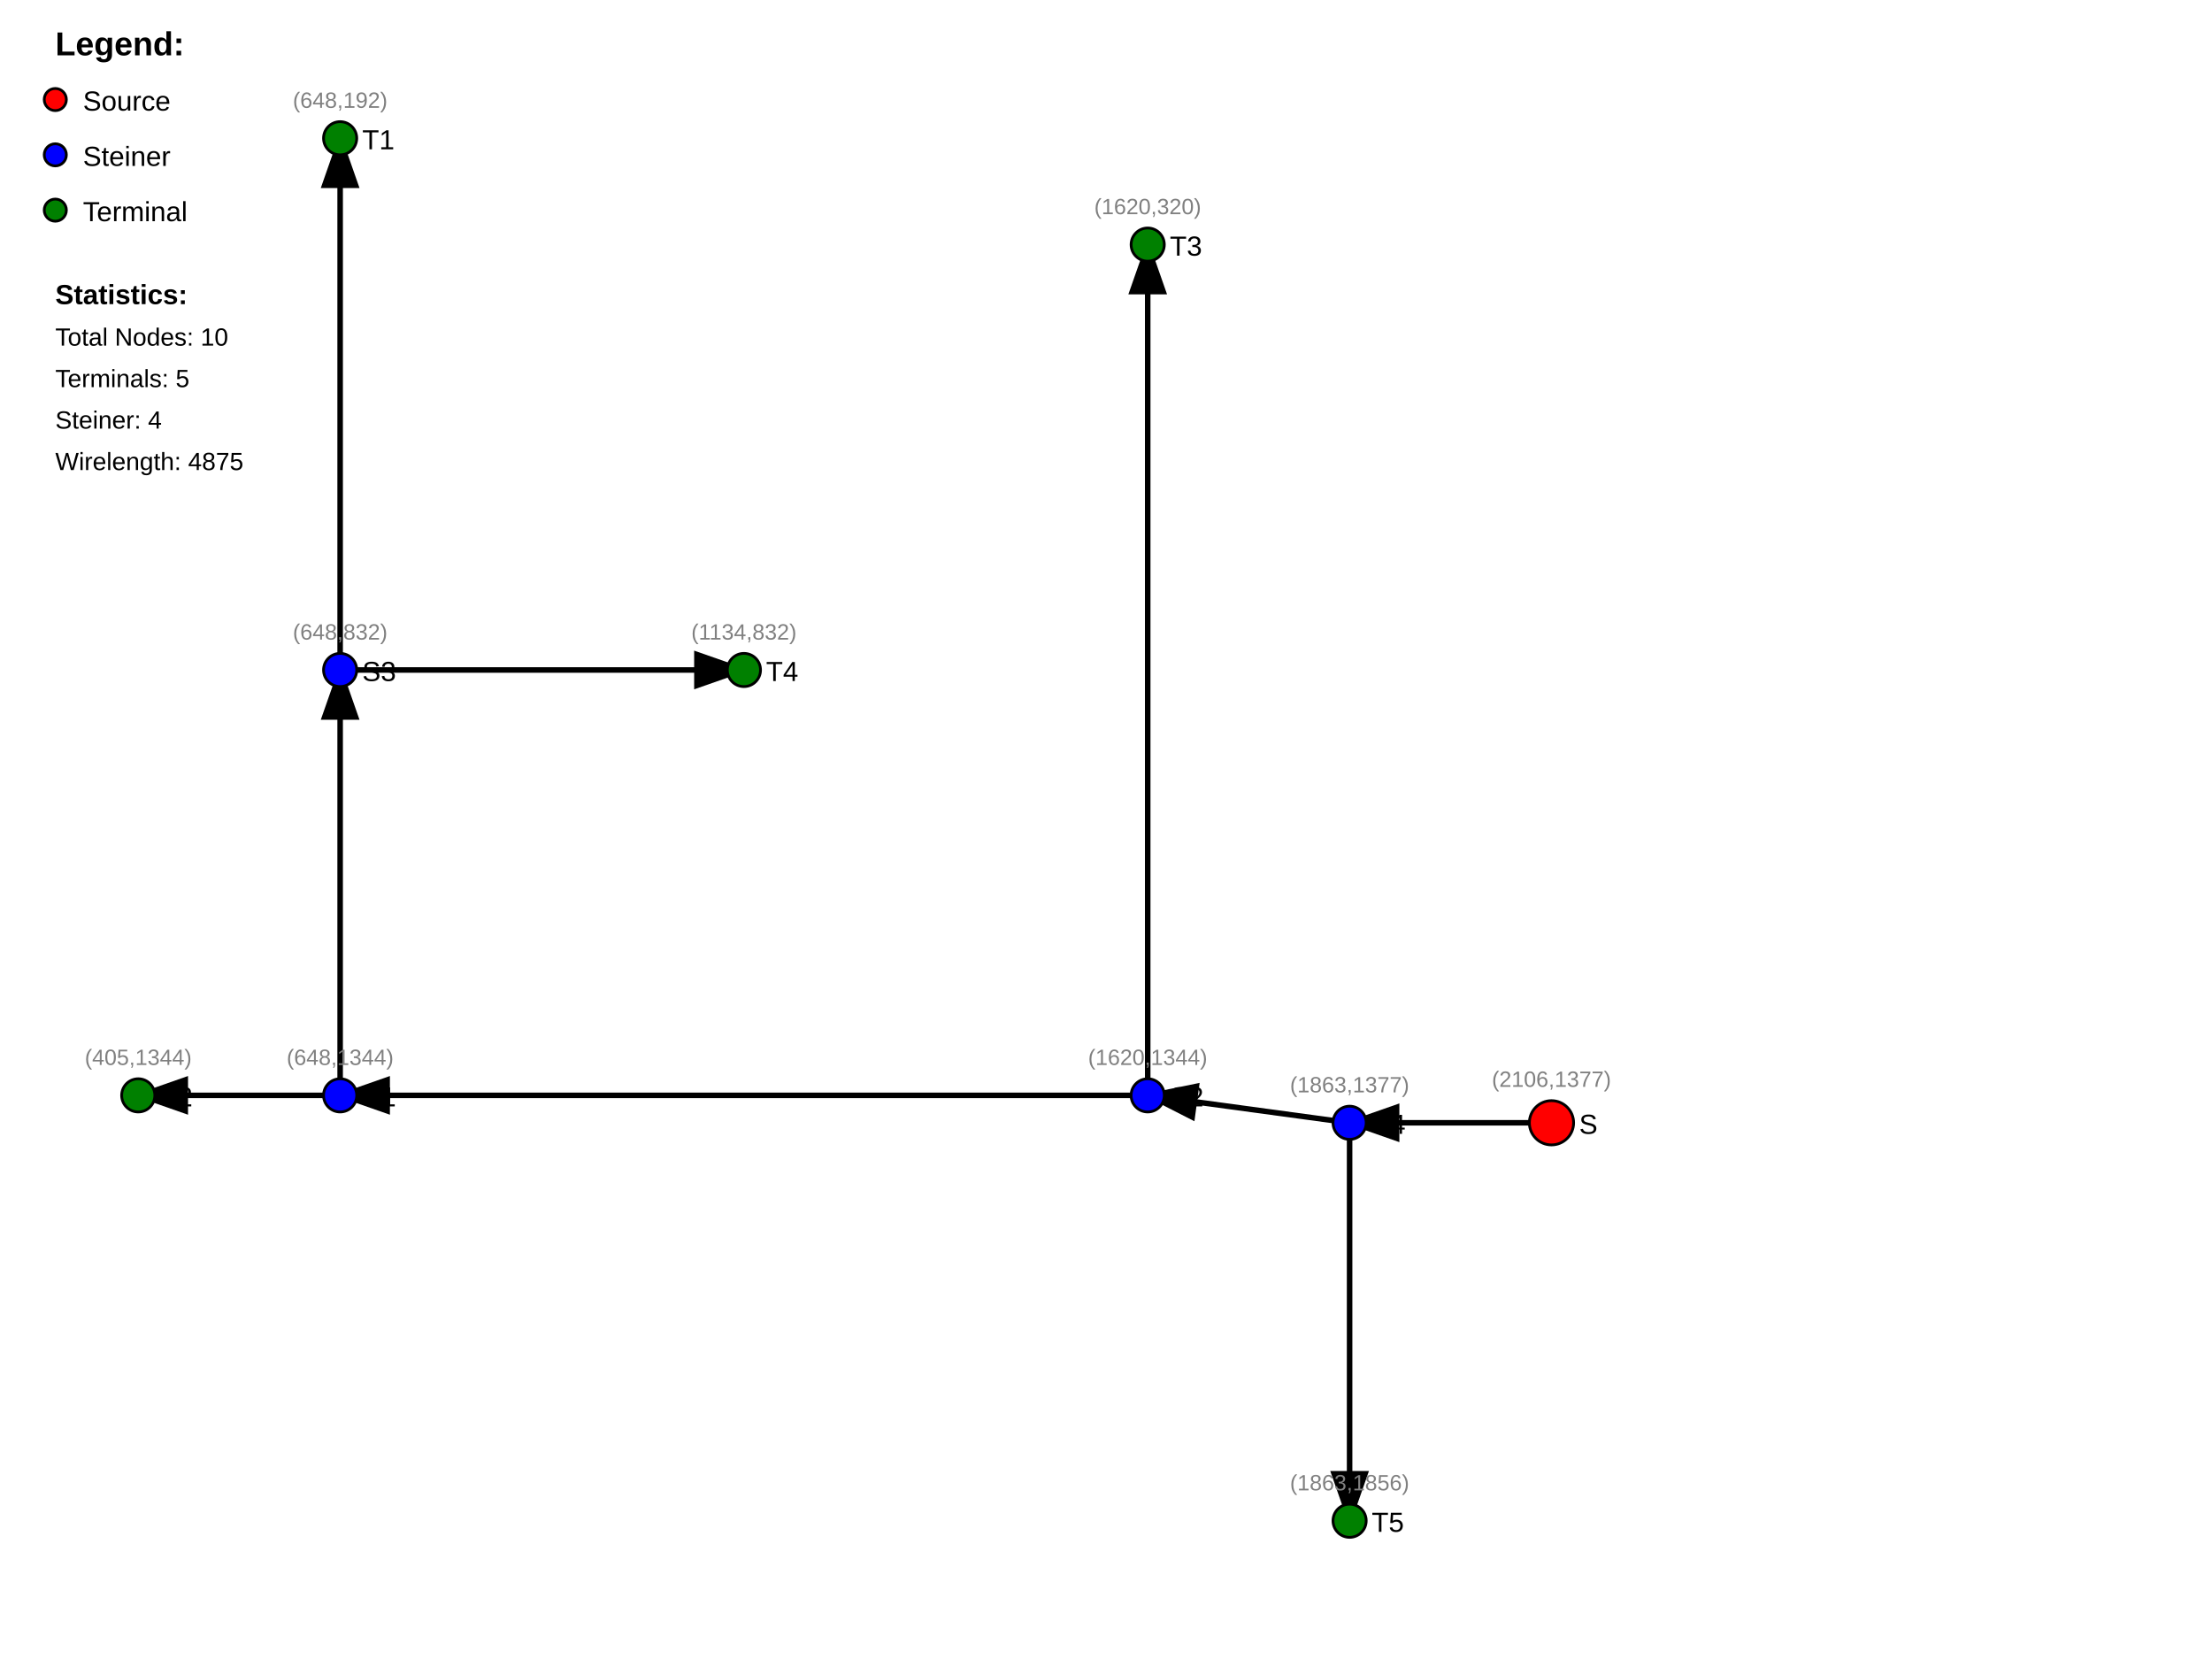
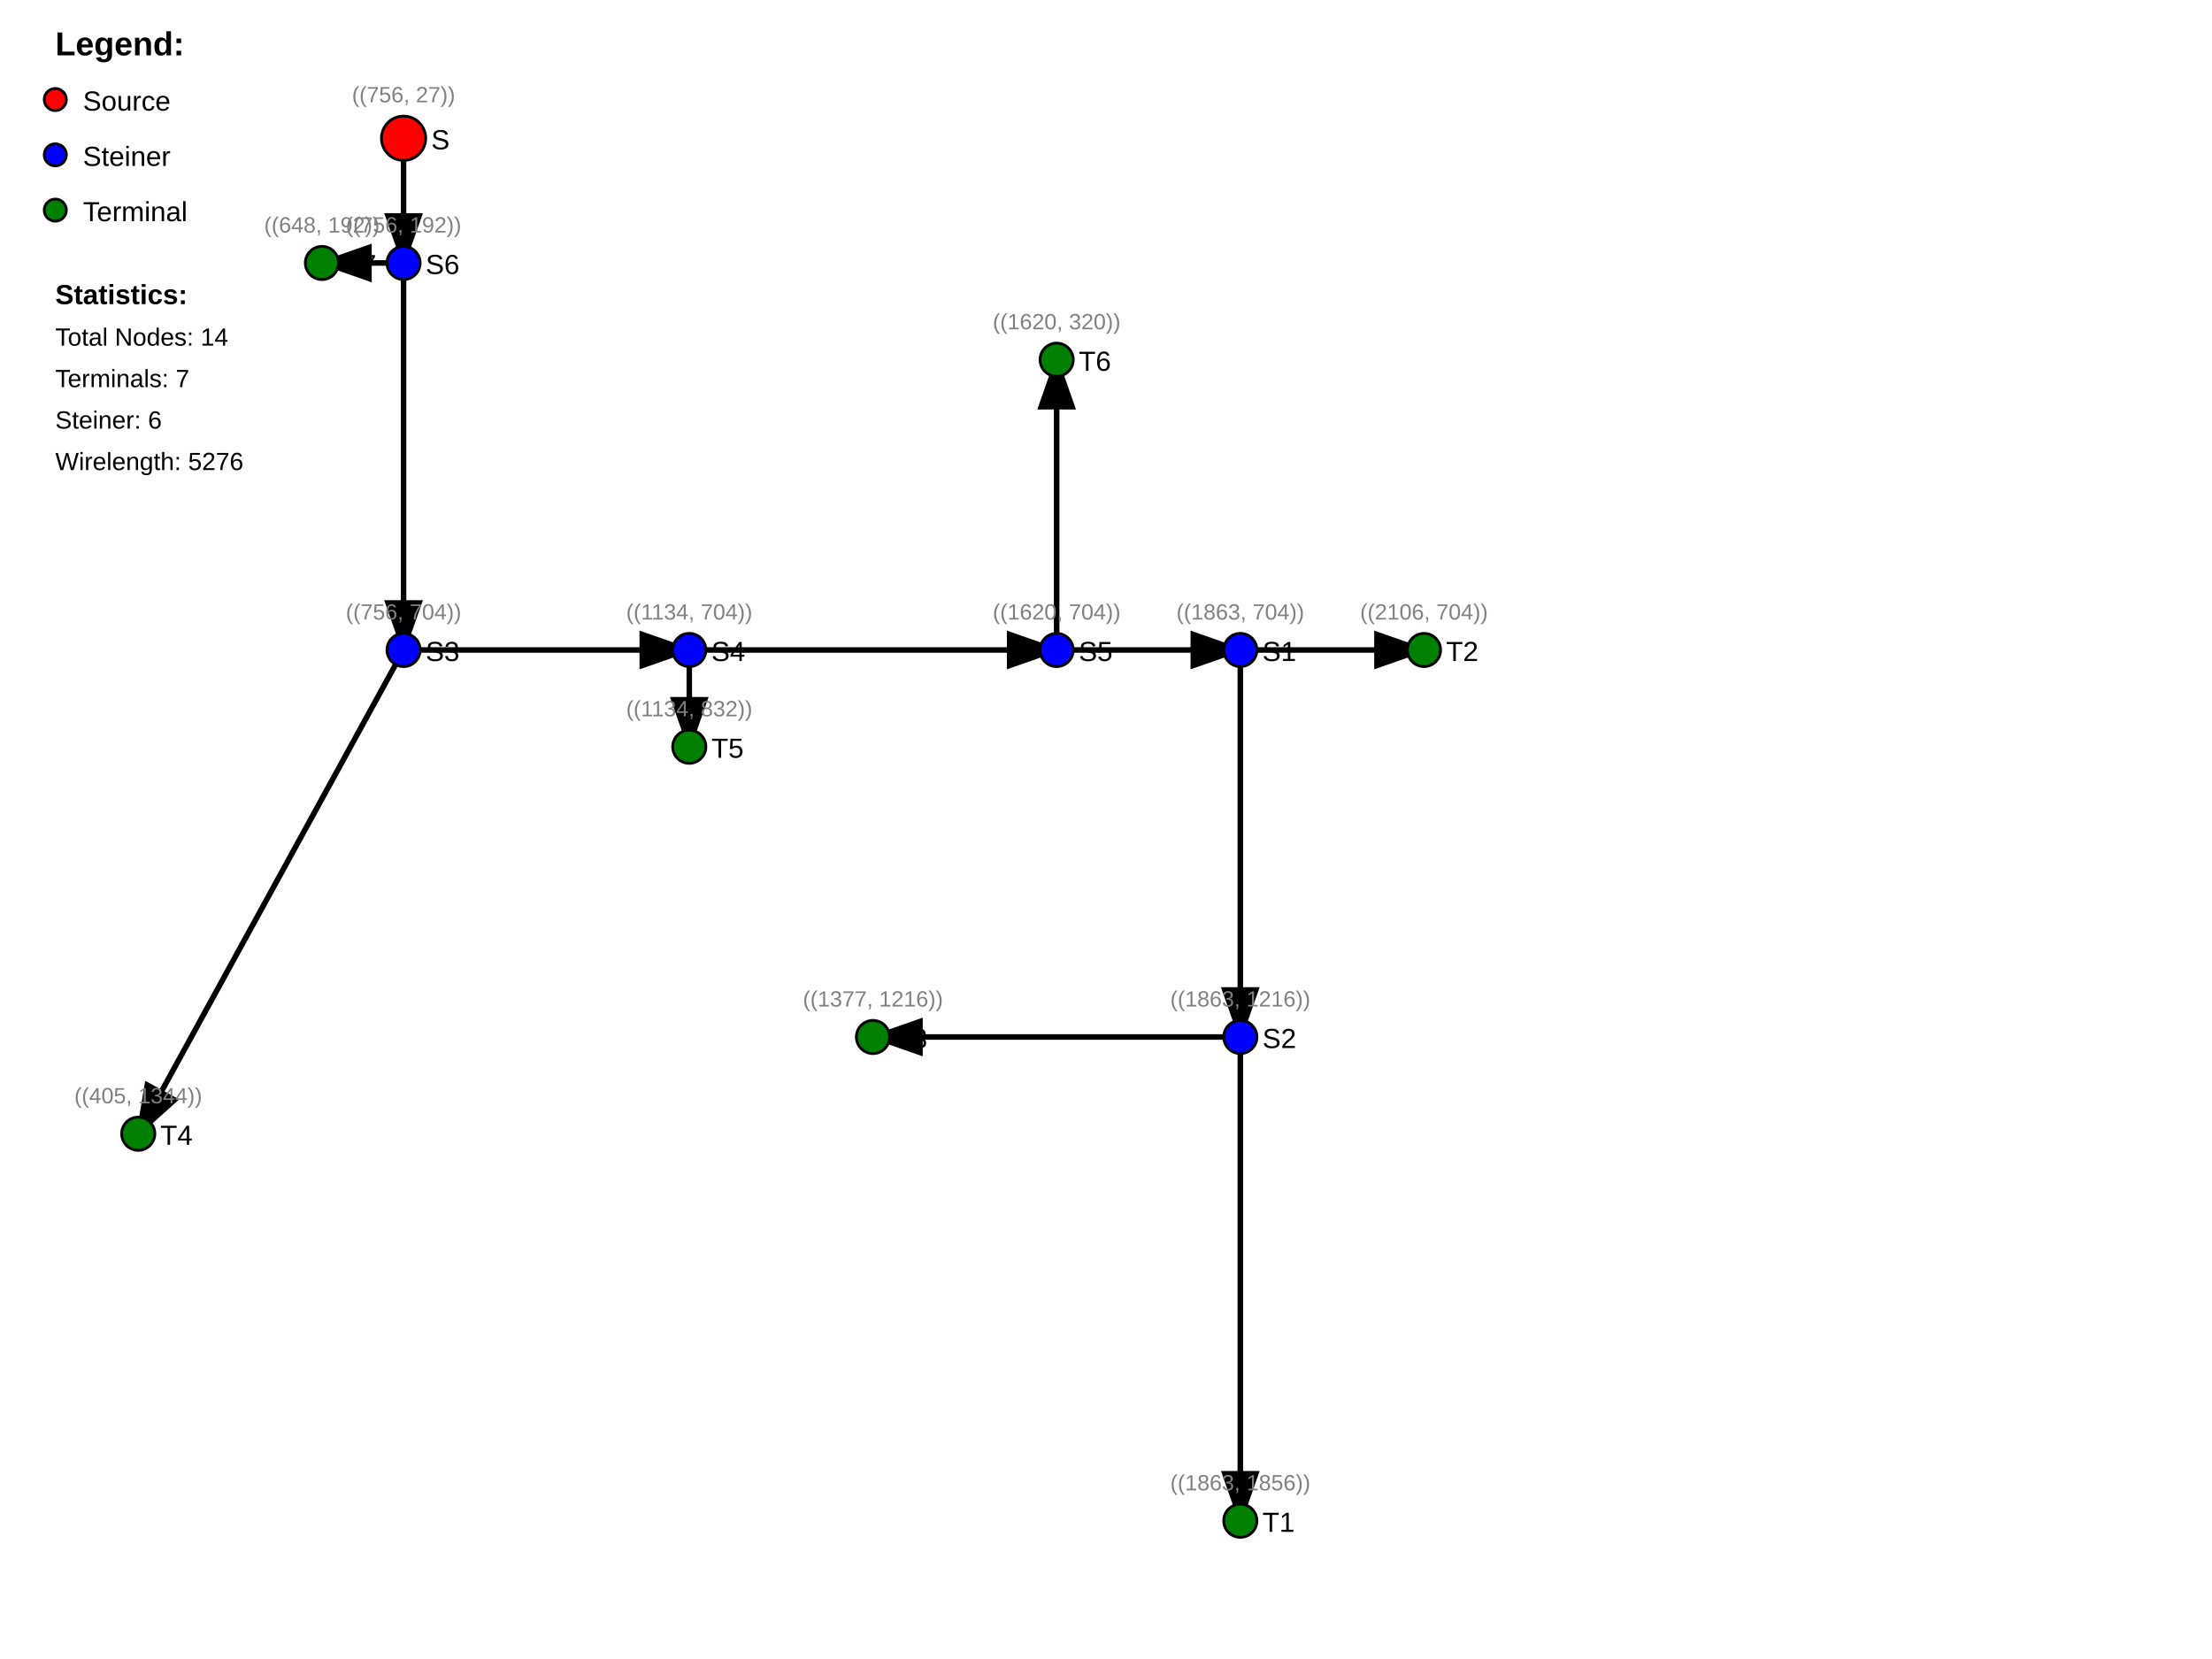
<svg xmlns="http://www.w3.org/2000/svg" width="800" height="600">
  <rect width="100%" height="100%" fill="white" />
  <defs>
    <marker id="arrowhead" markerWidth="10" markerHeight="7" refX="9" refY="3.5" orient="auto">
      <polygon points="0 0, 10 3.5, 0 7" fill="black" />
    </marker>
  </defs>
-   <line x1="561.118" y1="406.07" x2="488.101" y2="406.07" stroke="black" stroke-width="2" marker-end="url(#arrowhead)" />
-   <line x1="488.101" y1="406.07" x2="415.084" y2="396.154" stroke="black" stroke-width="2" marker-end="url(#arrowhead)" />
-   <line x1="415.084" y1="396.154" x2="123.017" y2="396.154" stroke="black" stroke-width="2" marker-end="url(#arrowhead)" />
-   <line x1="123.017" y1="396.154" x2="50" y2="396.154" stroke="black" stroke-width="2" marker-end="url(#arrowhead)" />
-   <line x1="123.017" y1="396.154" x2="123.017" y2="242.308" stroke="black" stroke-width="2" marker-end="url(#arrowhead)" />
-   <line x1="123.017" y1="242.308" x2="123.017" y2="50" stroke="black" stroke-width="2" marker-end="url(#arrowhead)" />
-   <line x1="123.017" y1="242.308" x2="269.05" y2="242.308" stroke="black" stroke-width="2" marker-end="url(#arrowhead)" />
-   <line x1="415.084" y1="396.154" x2="415.084" y2="88.462" stroke="black" stroke-width="2" marker-end="url(#arrowhead)" />
-   <line x1="488.101" y1="406.07" x2="488.101" y2="550" stroke="black" stroke-width="2" marker-end="url(#arrowhead)" />
-   <circle cx="488.101" cy="406.07" r="6" fill="blue" stroke="black" stroke-width="1" />
-   <text x="496.101" y="410.07" font-family="Arial" font-size="10" fill="black">S4</text>
-   <text x="488.101" y="395.07" font-family="Arial" font-size="8" fill="gray" text-anchor="middle">(1863,1377)</text>
-   <circle cx="488.101" cy="550" r="6" fill="green" stroke="black" stroke-width="1" />
-   <text x="496.101" y="554" font-family="Arial" font-size="10" fill="black">T5</text>
-   <text x="488.101" y="539" font-family="Arial" font-size="8" fill="gray" text-anchor="middle">(1863,1856)</text>
-   <circle cx="123.017" cy="242.308" r="6" fill="blue" stroke="black" stroke-width="1" />
-   <text x="131.017" y="246.308" font-family="Arial" font-size="10" fill="black">S3</text>
-   <text x="123.017" y="231.308" font-family="Arial" font-size="8" fill="gray" text-anchor="middle">(648,832)</text>
-   <circle cx="269.05" cy="242.308" r="6" fill="green" stroke="black" stroke-width="1" />
-   <text x="277.05" y="246.308" font-family="Arial" font-size="10" fill="black">T4</text>
-   <text x="269.05" y="231.308" font-family="Arial" font-size="8" fill="gray" text-anchor="middle">(1134,832)</text>
-   <circle cx="415.084" cy="396.154" r="6" fill="blue" stroke="black" stroke-width="1" />
-   <text x="423.084" y="400.154" font-family="Arial" font-size="10" fill="black">S2</text>
-   <text x="415.084" y="385.154" font-family="Arial" font-size="8" fill="gray" text-anchor="middle">(1620,1344)</text>
-   <circle cx="415.084" cy="88.462" r="6" fill="green" stroke="black" stroke-width="1" />
-   <text x="423.084" y="92.462" font-family="Arial" font-size="10" fill="black">T3</text>
-   <text x="415.084" y="77.462" font-family="Arial" font-size="8" fill="gray" text-anchor="middle">(1620,320)</text>
-   <circle cx="123.017" cy="396.154" r="6" fill="blue" stroke="black" stroke-width="1" />
-   <text x="131.017" y="400.154" font-family="Arial" font-size="10" fill="black">S1</text>
-   <text x="123.017" y="385.154" font-family="Arial" font-size="8" fill="gray" text-anchor="middle">(648,1344)</text>
-   <circle cx="50" cy="396.154" r="6" fill="green" stroke="black" stroke-width="1" />
-   <text x="58" y="400.154" font-family="Arial" font-size="10" fill="black">T2</text>
-   <text x="50" y="385.154" font-family="Arial" font-size="8" fill="gray" text-anchor="middle">(405,1344)</text>
-   <circle cx="123.017" cy="50" r="6" fill="green" stroke="black" stroke-width="1" />
-   <text x="131.017" y="54" font-family="Arial" font-size="10" fill="black">T1</text>
-   <text x="123.017" y="39" font-family="Arial" font-size="8" fill="gray" text-anchor="middle">(648,192)</text>
-   <circle cx="561.118" cy="406.07" r="8" fill="red" stroke="black" stroke-width="1" />
-   <text x="571.118" y="410.07" font-family="Arial" font-size="10" fill="black">S</text>
-   <text x="561.118" y="393.07" font-family="Arial" font-size="8" fill="gray" text-anchor="middle">(2106,1377)</text>
+   <line x1="145.954" y1="50" x2="145.954" y2="95.107" stroke="black" stroke-width="2" marker-end="url(#arrowhead)" />
+   <line x1="145.954" y1="95.107" x2="145.954" y2="235.074" stroke="black" stroke-width="2" marker-end="url(#arrowhead)" />
+   <line x1="145.954" y1="235.074" x2="50" y2="410.033" stroke="black" stroke-width="2" marker-end="url(#arrowhead)" />
+   <line x1="145.954" y1="235.074" x2="249.289" y2="235.074" stroke="black" stroke-width="2" marker-end="url(#arrowhead)" />
+   <line x1="249.289" y1="235.074" x2="249.289" y2="270.066" stroke="black" stroke-width="2" marker-end="url(#arrowhead)" />
+   <line x1="249.289" y1="235.074" x2="382.149" y2="235.074" stroke="black" stroke-width="2" marker-end="url(#arrowhead)" />
+   <line x1="382.149" y1="235.074" x2="448.578" y2="235.074" stroke="black" stroke-width="2" marker-end="url(#arrowhead)" />
+   <line x1="448.578" y1="235.074" x2="515.008" y2="235.074" stroke="black" stroke-width="2" marker-end="url(#arrowhead)" />
+   <line x1="448.578" y1="235.074" x2="448.578" y2="375.041" stroke="black" stroke-width="2" marker-end="url(#arrowhead)" />
+   <line x1="448.578" y1="375.041" x2="448.578" y2="550" stroke="black" stroke-width="2" marker-end="url(#arrowhead)" />
+   <line x1="448.578" y1="375.041" x2="315.719" y2="375.041" stroke="black" stroke-width="2" marker-end="url(#arrowhead)" />
+   <line x1="382.149" y1="235.074" x2="382.149" y2="130.098" stroke="black" stroke-width="2" marker-end="url(#arrowhead)" />
+   <line x1="145.954" y1="95.107" x2="116.43" y2="95.107" stroke="black" stroke-width="2" marker-end="url(#arrowhead)" />
+   <circle cx="448.578" cy="375.041" r="6" fill="blue" stroke="black" stroke-width="1" />
+   <text x="456.578" y="379.041" font-family="Arial" font-size="10" fill="black">S2</text>
+   <text x="448.578" y="364.041" font-family="Arial" font-size="8" fill="gray" text-anchor="middle">((1863, 1216))</text>
+   <circle cx="515.008" cy="235.074" r="6" fill="green" stroke="black" stroke-width="1" />
+   <text x="523.008" y="239.074" font-family="Arial" font-size="10" fill="black">T2</text>
+   <text x="515.008" y="224.074" font-family="Arial" font-size="8" fill="gray" text-anchor="middle">((2106, 704))</text>
+   <circle cx="145.954" cy="50" r="8" fill="red" stroke="black" stroke-width="1" />
+   <text x="155.954" y="54" font-family="Arial" font-size="10" fill="black">S</text>
+   <text x="145.954" y="37" font-family="Arial" font-size="8" fill="gray" text-anchor="middle">((756, 27))</text>
+   <circle cx="448.578" cy="235.074" r="6" fill="blue" stroke="black" stroke-width="1" />
+   <text x="456.578" y="239.074" font-family="Arial" font-size="10" fill="black">S1</text>
+   <text x="448.578" y="224.074" font-family="Arial" font-size="8" fill="gray" text-anchor="middle">((1863, 704))</text>
+   <circle cx="448.578" cy="550" r="6" fill="green" stroke="black" stroke-width="1" />
+   <text x="456.578" y="554" font-family="Arial" font-size="10" fill="black">T1</text>
+   <text x="448.578" y="539" font-family="Arial" font-size="8" fill="gray" text-anchor="middle">((1863, 1856))</text>
+   <circle cx="145.954" cy="235.074" r="6" fill="blue" stroke="black" stroke-width="1" />
+   <text x="153.954" y="239.074" font-family="Arial" font-size="10" fill="black">S3</text>
+   <text x="145.954" y="224.074" font-family="Arial" font-size="8" fill="gray" text-anchor="middle">((756, 704))</text>
+   <circle cx="315.719" cy="375.041" r="6" fill="green" stroke="black" stroke-width="1" />
+   <text x="323.719" y="379.041" font-family="Arial" font-size="10" fill="black">T3</text>
+   <text x="315.719" y="364.041" font-family="Arial" font-size="8" fill="gray" text-anchor="middle">((1377, 1216))</text>
+   <circle cx="50" cy="410.033" r="6" fill="green" stroke="black" stroke-width="1" />
+   <text x="58" y="414.033" font-family="Arial" font-size="10" fill="black">T4</text>
+   <text x="50" y="399.033" font-family="Arial" font-size="8" fill="gray" text-anchor="middle">((405, 1344))</text>
+   <circle cx="249.289" cy="270.066" r="6" fill="green" stroke="black" stroke-width="1" />
+   <text x="257.289" y="274.066" font-family="Arial" font-size="10" fill="black">T5</text>
+   <text x="249.289" y="259.066" font-family="Arial" font-size="8" fill="gray" text-anchor="middle">((1134, 832))</text>
+   <circle cx="249.289" cy="235.074" r="6" fill="blue" stroke="black" stroke-width="1" />
+   <text x="257.289" y="239.074" font-family="Arial" font-size="10" fill="black">S4</text>
+   <text x="249.289" y="224.074" font-family="Arial" font-size="8" fill="gray" text-anchor="middle">((1134, 704))</text>
+   <circle cx="382.149" cy="130.098" r="6" fill="green" stroke="black" stroke-width="1" />
+   <text x="390.149" y="134.098" font-family="Arial" font-size="10" fill="black">T6</text>
+   <text x="382.149" y="119.098" font-family="Arial" font-size="8" fill="gray" text-anchor="middle">((1620, 320))</text>
+   <circle cx="382.149" cy="235.074" r="6" fill="blue" stroke="black" stroke-width="1" />
+   <text x="390.149" y="239.074" font-family="Arial" font-size="10" fill="black">S5</text>
+   <text x="382.149" y="224.074" font-family="Arial" font-size="8" fill="gray" text-anchor="middle">((1620, 704))</text>
+   <circle cx="116.43" cy="95.107" r="6" fill="green" stroke="black" stroke-width="1" />
+   <text x="124.43" y="99.107" font-family="Arial" font-size="10" fill="black">T7</text>
+   <text x="116.43" y="84.107" font-family="Arial" font-size="8" fill="gray" text-anchor="middle">((648, 192))</text>
+   <circle cx="145.954" cy="95.107" r="6" fill="blue" stroke="black" stroke-width="1" />
+   <text x="153.954" y="99.107" font-family="Arial" font-size="10" fill="black">S6</text>
+   <text x="145.954" y="84.107" font-family="Arial" font-size="8" fill="gray" text-anchor="middle">((756, 192))</text>
  <text x="20" y="20" font-family="Arial" font-size="12" font-weight="bold">Legend:</text>
  <circle cx="20" cy="36" r="4" fill="red" stroke="black" />
  <text x="30" y="40" font-family="Arial" font-size="10">Source</text>
  <circle cx="20" cy="56" r="4" fill="blue" stroke="black" />
  <text x="30" y="60" font-family="Arial" font-size="10">Steiner</text>
  <circle cx="20" cy="76" r="4" fill="green" stroke="black" />
  <text x="30" y="80" font-family="Arial" font-size="10">Terminal</text>
  <text x="20" y="110" font-family="Arial" font-size="10" font-weight="bold">Statistics:</text>
-   <text x="20" y="125" font-family="Arial" font-size="9">Total Nodes: 10</text>
-   <text x="20" y="140" font-family="Arial" font-size="9">Terminals: 5</text>
-   <text x="20" y="155" font-family="Arial" font-size="9">Steiner: 4</text>
-   <text x="20" y="170" font-family="Arial" font-size="9">Wirelength: 4875</text>
+   <text x="20" y="125" font-family="Arial" font-size="9">Total Nodes: 14</text>
+   <text x="20" y="140" font-family="Arial" font-size="9">Terminals: 7</text>
+   <text x="20" y="155" font-family="Arial" font-size="9">Steiner: 6</text>
+   <text x="20" y="170" font-family="Arial" font-size="9">Wirelength: 5276</text>
</svg>
